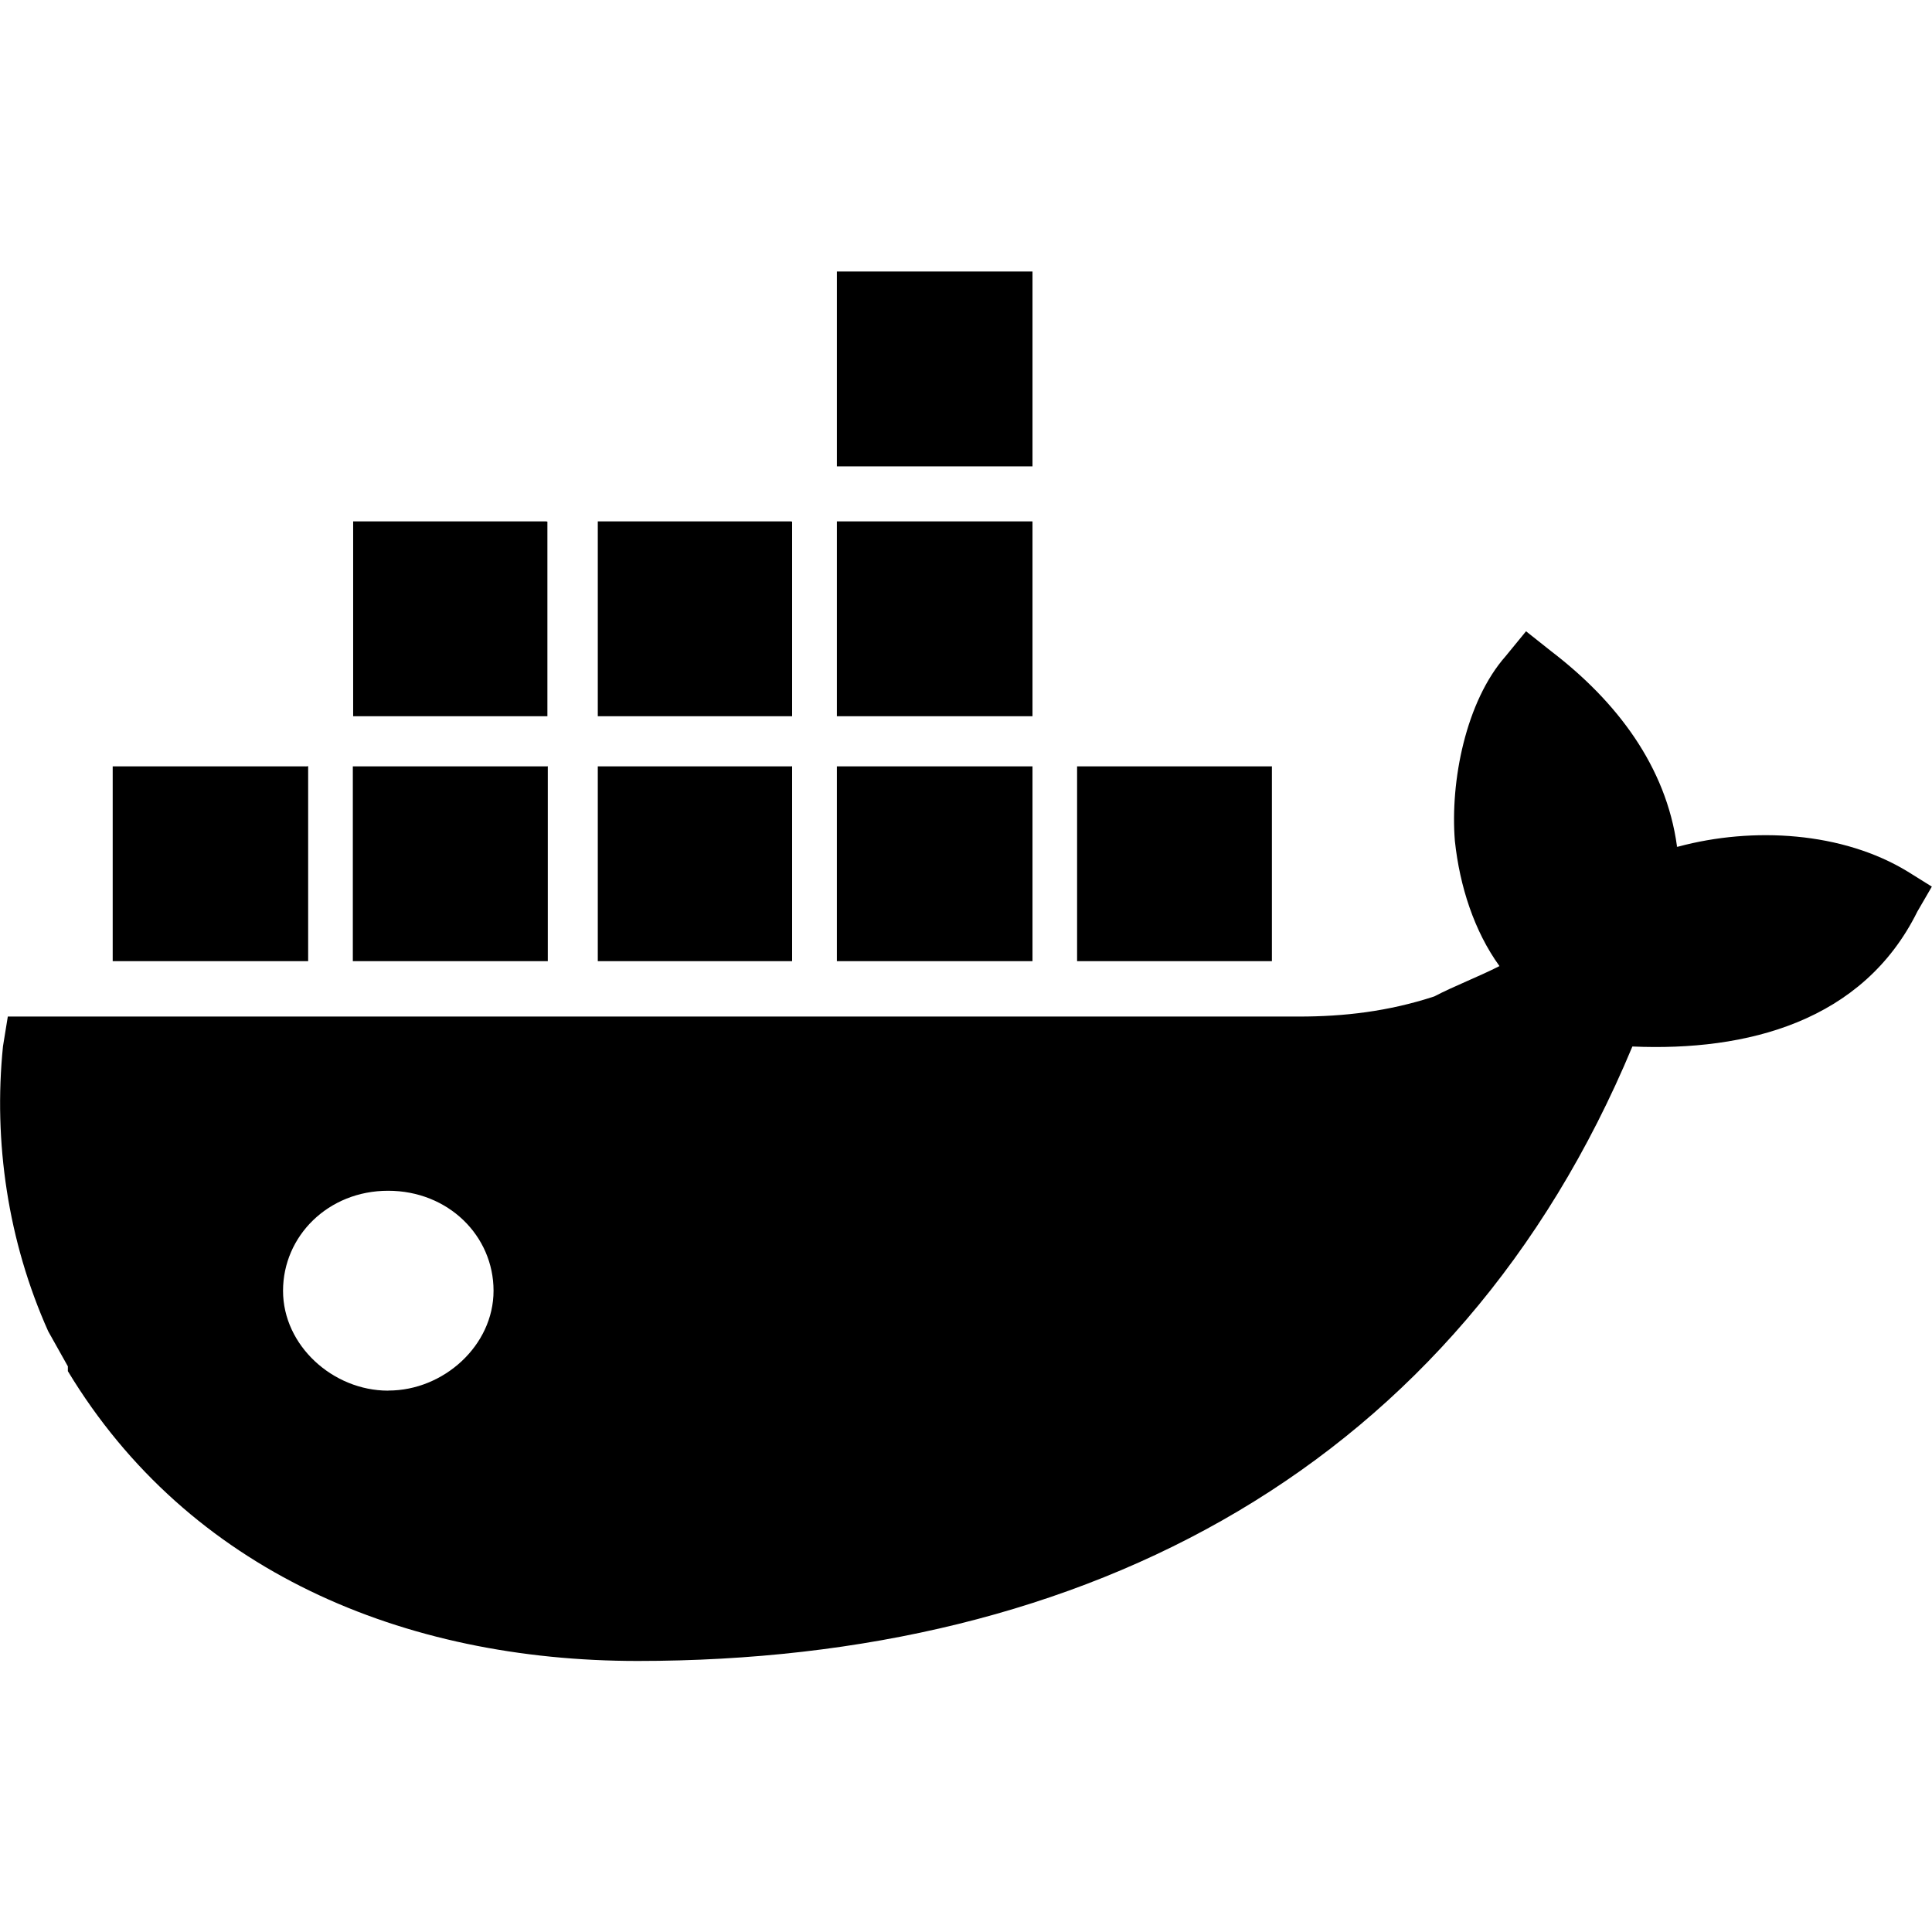
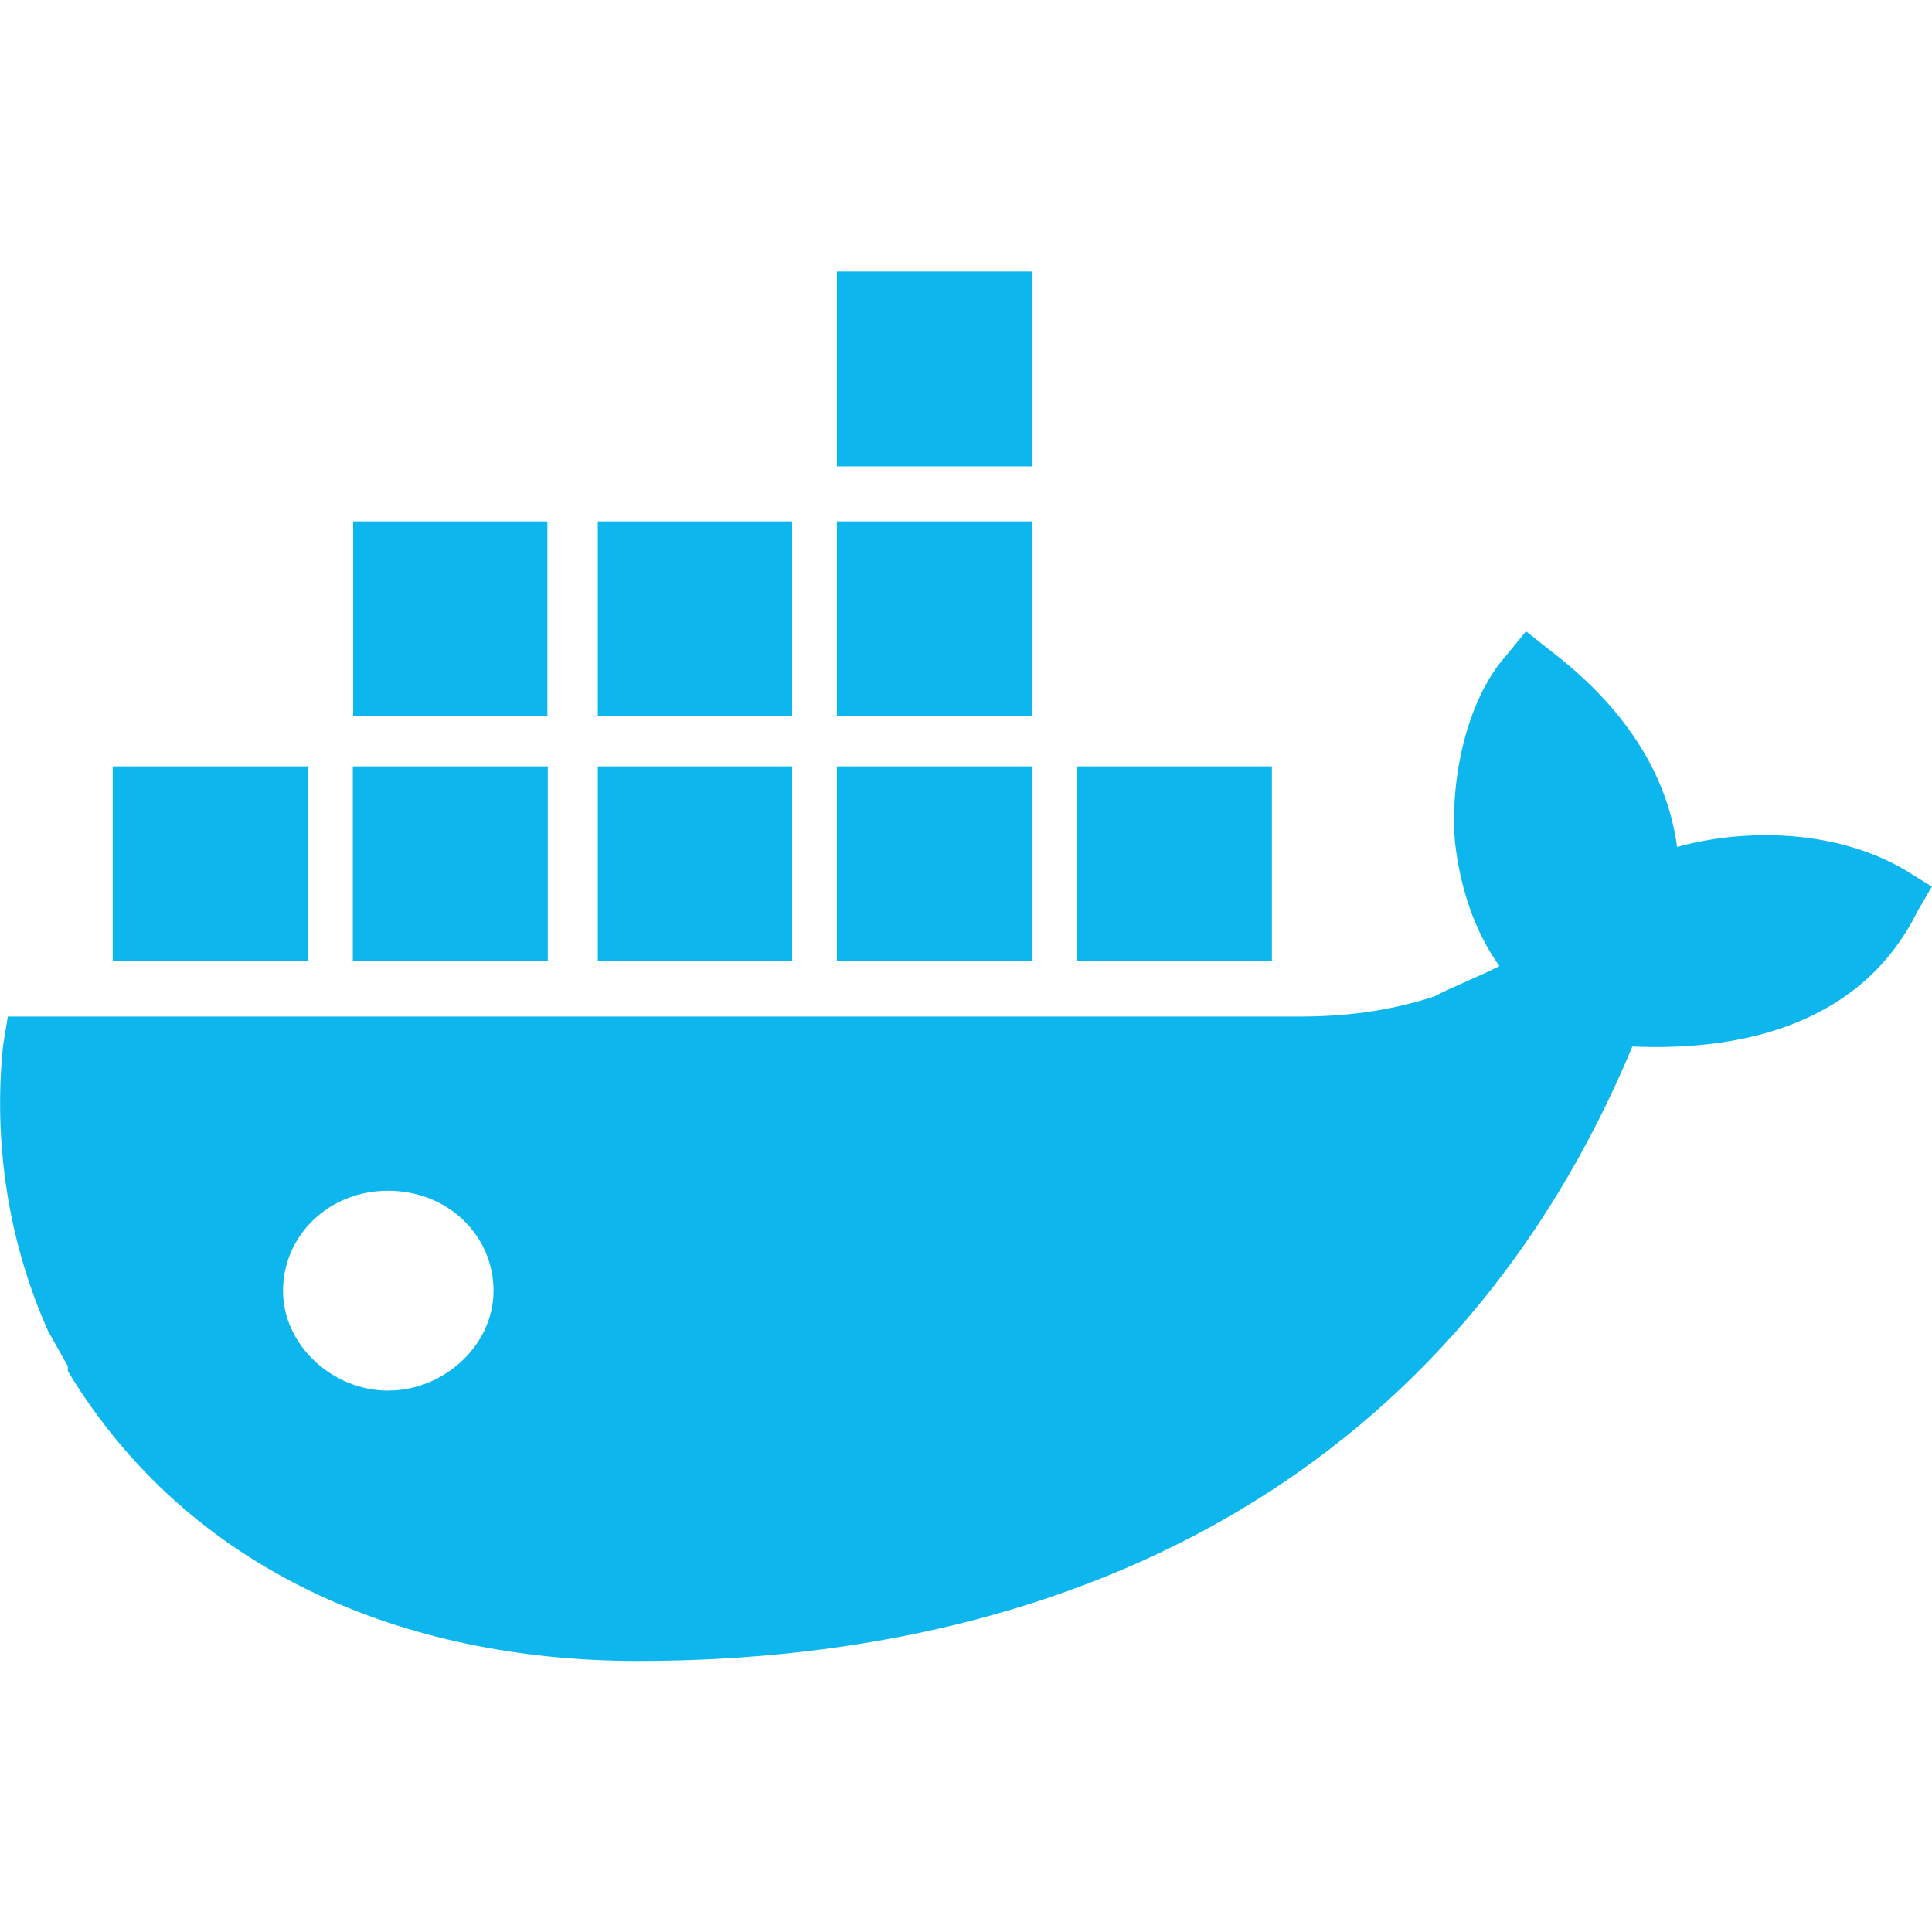
<svg xmlns="http://www.w3.org/2000/svg" role="img" viewBox="0 0 24 24">
-   <path d="M4.82 17.275c-.684 0-1.304-.56-1.304-1.24s.56-1.243 1.305-1.243c.748 0 1.31.56 1.31 1.242s-.622 1.24-1.305 1.24zm16.012-6.763c-.135-.992-.75-1.8-1.56-2.42l-.315-.25-.254.31c-.494.56-.69 1.553-.63 2.295.06.562.24 1.12.554 1.554-.254.13-.568.25-.81.377-.57.187-1.124.25-1.68.25H.097l-.06.37c-.12 1.182.06 2.42.562 3.54l.244.435v.06c1.5 2.483 4.17 3.6 7.078 3.6 5.594 0 10.182-2.42 12.357-7.633 1.425.062 2.864-.31 3.54-1.676l.18-.31-.3-.187c-.81-.494-1.92-.56-2.85-.31l-.018.002zm-8.008-.992h-2.428v2.42h2.43V9.518l-.002.003zm0-3.043h-2.428v2.42h2.43V6.48l-.002-.003zm0-3.104h-2.428v2.42h2.43v-2.42h-.002zm2.97 6.147H13.38v2.42h2.42V9.518l-.007.003zm-8.998 0H4.383v2.42h2.422V9.518l-.01.003zm3.03 0h-2.4v2.42H9.84V9.518l-.015.003zm-6.03 0H1.4v2.42h2.428V9.518l-.03.003zm6.03-3.043h-2.4v2.42H9.84V6.48l-.015-.003zm-3.045 0H4.387v2.42H6.8V6.48l-.016-.003z" />
+   <path fill="#0db7ed" d="M4.82 17.275c-.684 0-1.304-.56-1.304-1.24s.56-1.243 1.305-1.243c.748 0 1.31.56 1.31 1.242s-.622 1.24-1.305 1.24zm16.012-6.763c-.135-.992-.75-1.8-1.56-2.42l-.315-.25-.254.31c-.494.56-.69 1.553-.63 2.295.06.562.24 1.12.554 1.554-.254.13-.568.25-.81.377-.57.187-1.124.25-1.68.25H.097l-.06.37c-.12 1.182.06 2.42.562 3.54l.244.435v.06c1.5 2.483 4.17 3.6 7.078 3.6 5.594 0 10.182-2.42 12.357-7.633 1.425.062 2.864-.31 3.54-1.676l.18-.31-.3-.187c-.81-.494-1.92-.56-2.85-.31l-.018.002zm-8.008-.992h-2.428v2.42h2.43V9.518l-.002.003zm0-3.043h-2.428v2.42h2.43V6.48l-.002-.003zm0-3.104h-2.428v2.42h2.43v-2.42h-.002zm2.97 6.147H13.38v2.42h2.42V9.518l-.007.003zm-8.998 0H4.383v2.42h2.422V9.518l-.01.003zm3.03 0h-2.4v2.42H9.84V9.518l-.015.003zm-6.03 0H1.4v2.42h2.428V9.518l-.03.003zm6.03-3.043h-2.4v2.42H9.84V6.48l-.015-.003zm-3.045 0H4.387v2.42H6.8V6.48l-.016-.003z" />
</svg>
